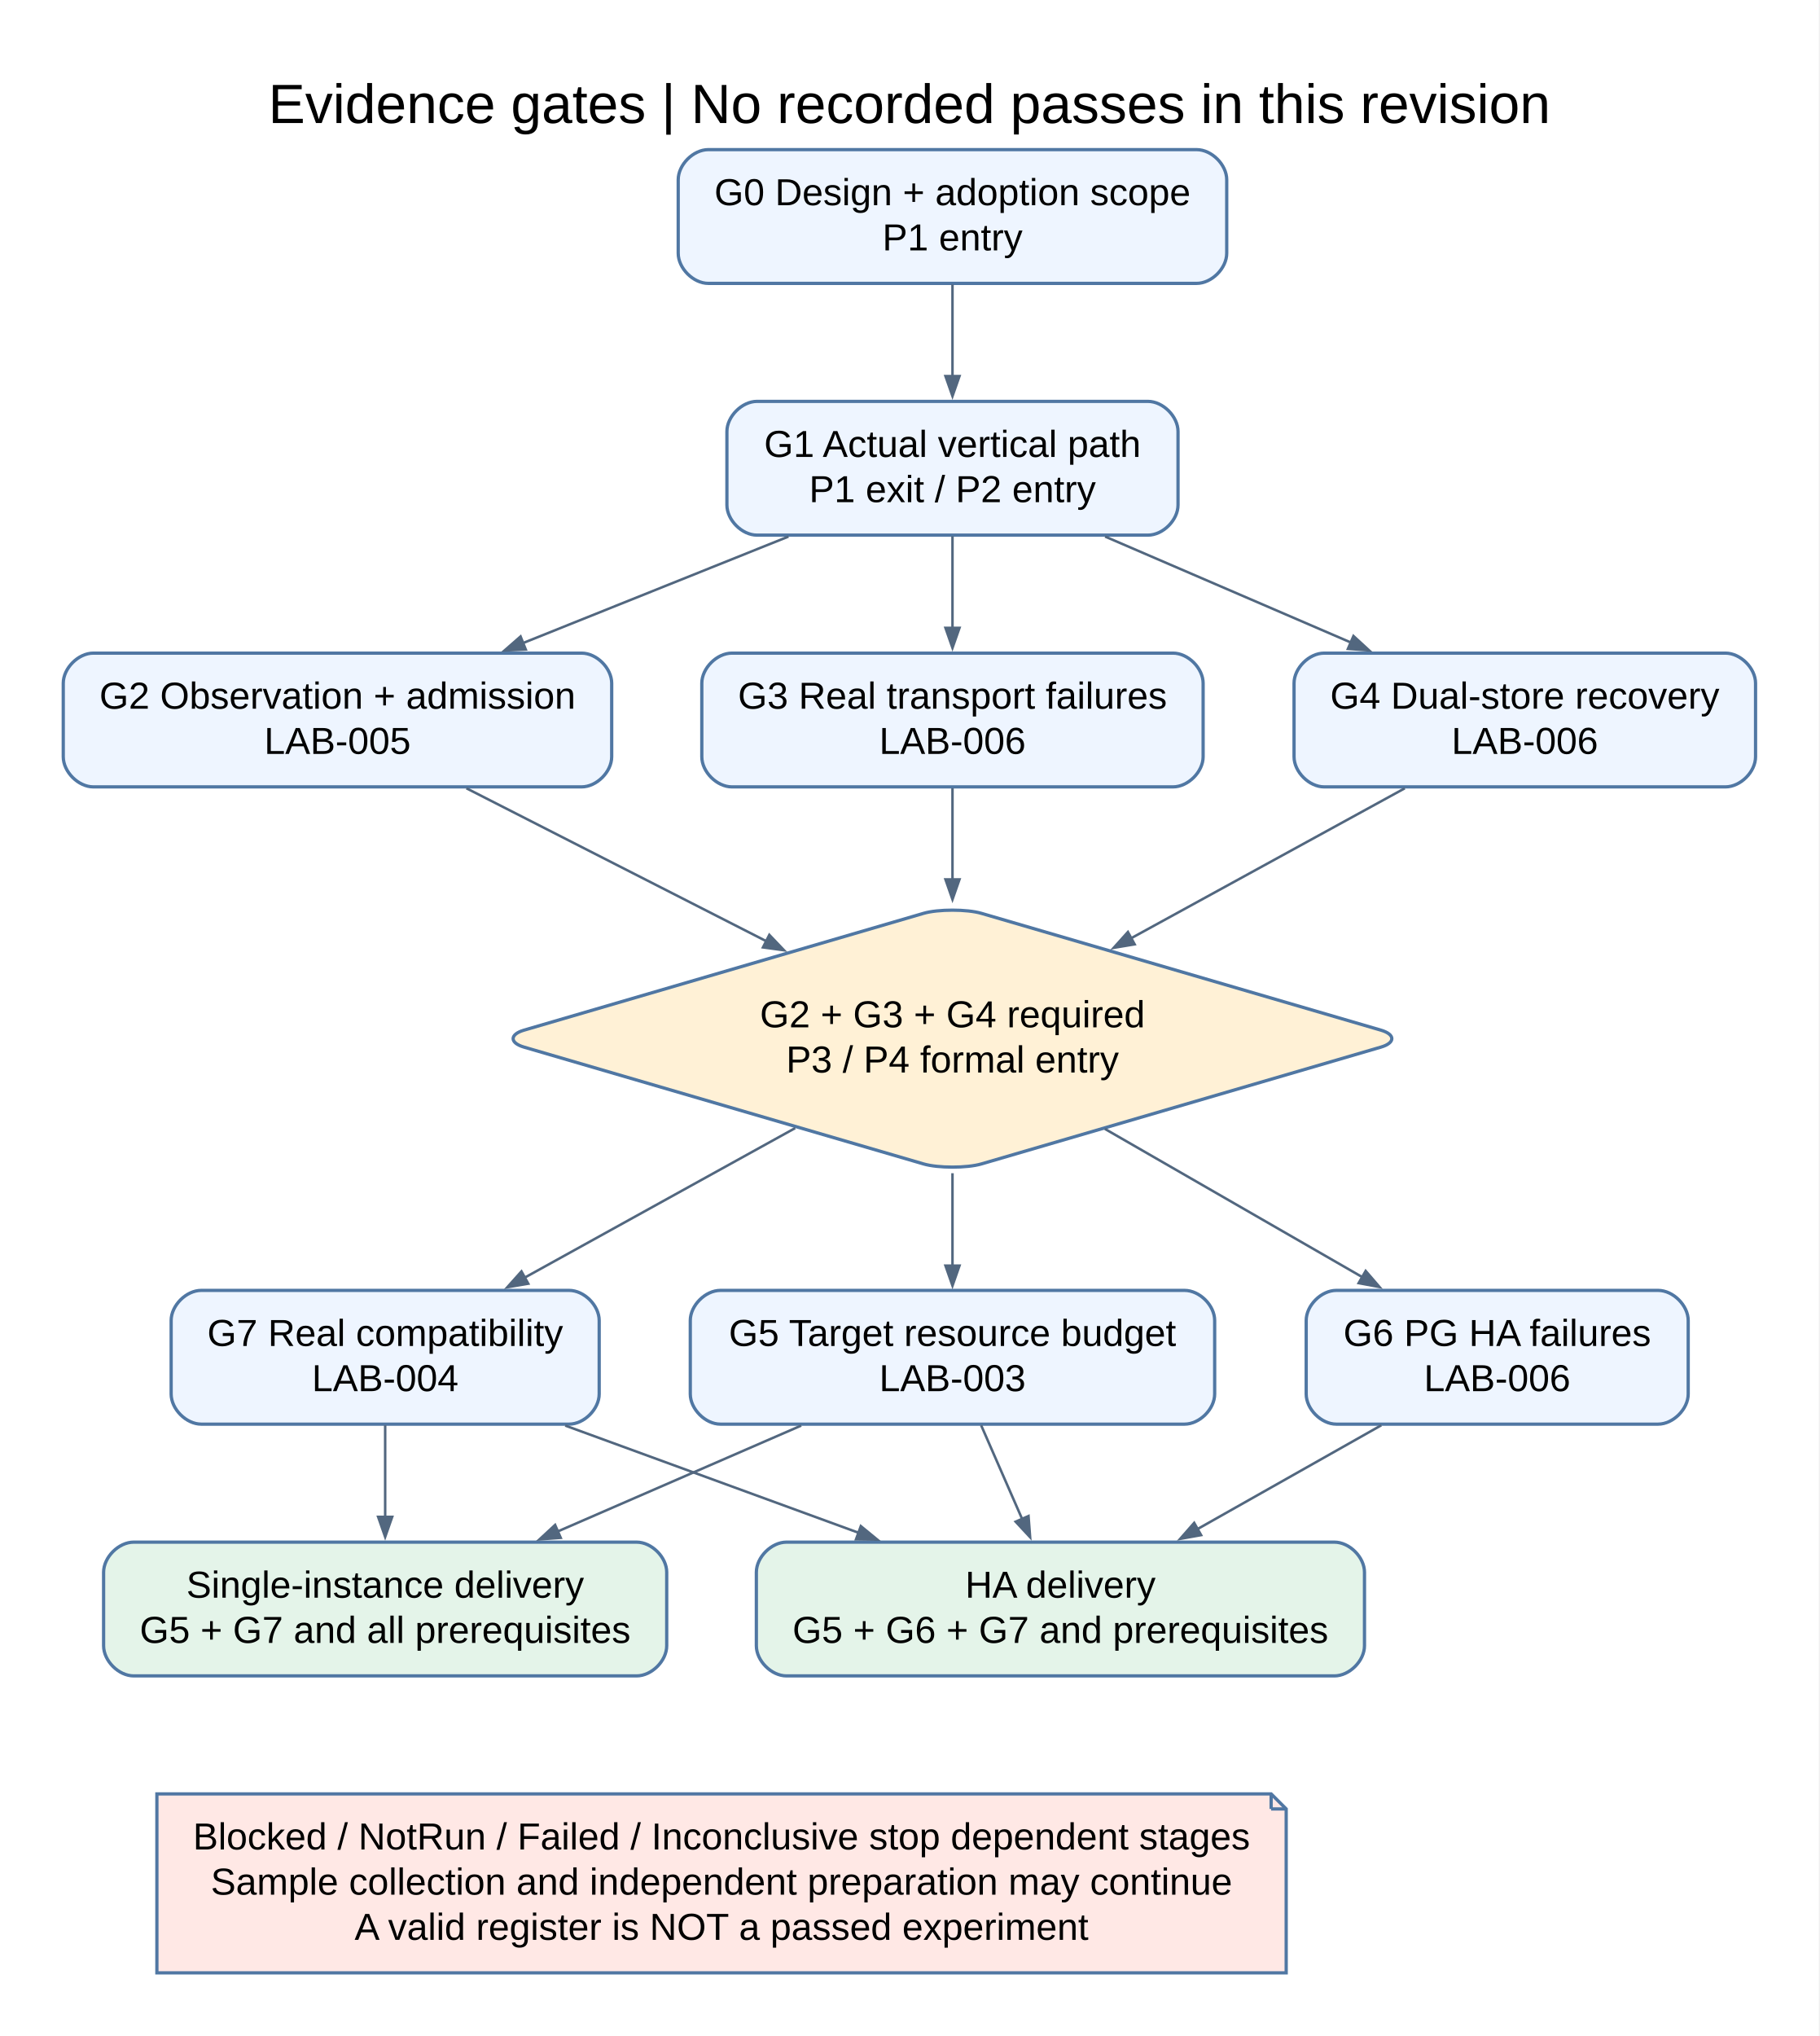
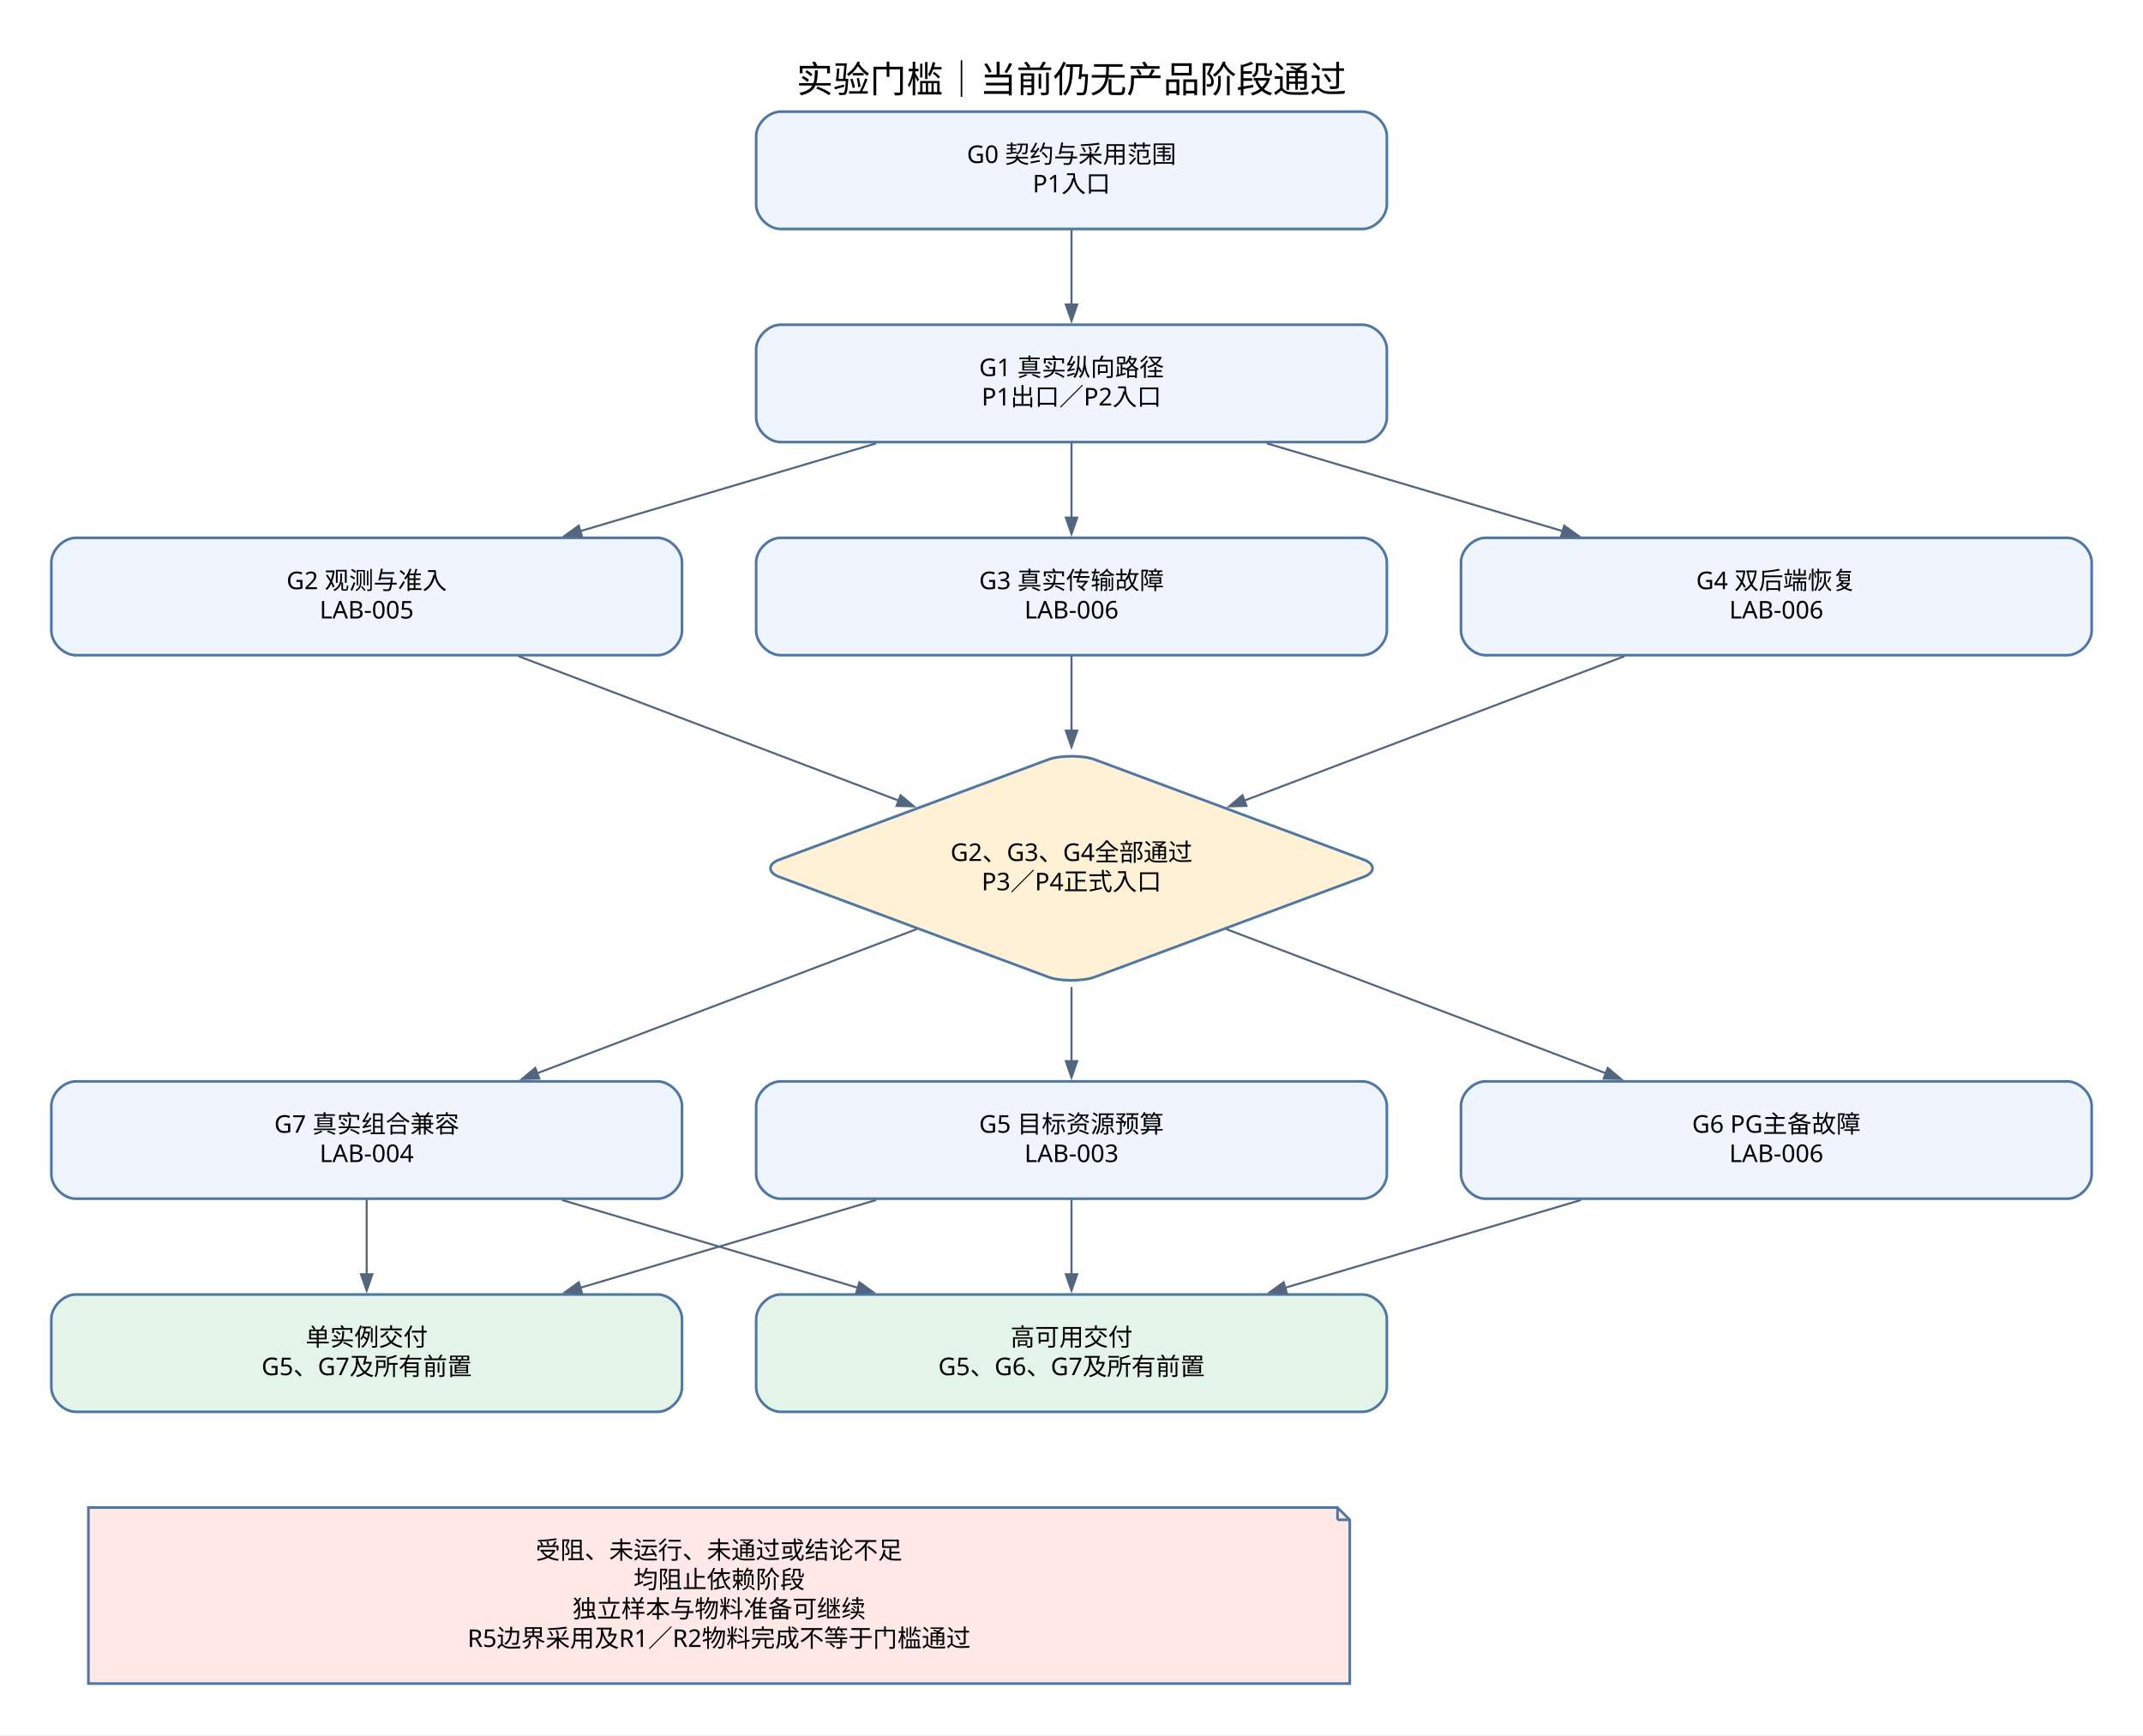
- <svg xmlns="http://www.w3.org/2000/svg" width="725pt" height="811pt" viewBox="0.00 0.00 725.00 811.00">
-   <g id="graph0" class="graph" transform="scale(1 1) rotate(0) translate(25.2 785.84)">
-     <polygon fill="white" stroke="none" points="-25.2,25.2 -25.2,-785.84 699.36,-785.84 699.36,25.2 -25.2,25.2" />
-     <text xml:space="preserve" text-anchor="middle" x="337.08" y="-736.84" font-family="Arial" font-size="22.00">Evidence gates | No recorded passes in this revision</text>
+ <svg xmlns="http://www.w3.org/2000/svg" width="1052pt" height="852pt" viewBox="0.00 0.00 1052.00 852.00">
+   <g id="graph0" class="graph" transform="scale(1 1) rotate(0) translate(25.2 826.4)">
+     <polygon fill="white" stroke="none" points="-25.2,25.2 -25.2,-826.4 1026.8,-826.4 1026.8,25.2 -25.2,25.2" />
+     <text xml:space="preserve" text-anchor="middle" x="500.8" y="-781" font-family="Noto Sans SC" font-size="18.00">实验门槛｜当前仍无产品阶段通过</text>
    <g id="node1" class="node">
-       <path fill="#eef5ff" stroke="#5077a3" stroke-width="1.3" d="M451.49,-726.24C451.49,-726.24 256.98,-726.24 256.98,-726.24 250.98,-726.24 244.98,-720.24 244.98,-714.24 244.98,-714.24 244.98,-684.96 244.98,-684.96 244.98,-678.96 250.98,-672.96 256.98,-672.96 256.98,-672.96 451.49,-672.96 451.49,-672.96 457.49,-672.96 463.49,-678.96 463.49,-684.96 463.49,-684.96 463.49,-714.24 463.49,-714.24 463.49,-720.24 457.49,-726.24 451.49,-726.24" />
-       <text xml:space="preserve" text-anchor="middle" x="354.24" y="-704.1" font-family="Arial" font-size="15.00">G0 Design + adoption scope</text>
-       <text xml:space="preserve" text-anchor="middle" x="354.24" y="-686.1" font-family="Arial" font-size="15.00">P1 entry</text>
+       <path fill="#eef5ff" stroke="#5077a3" stroke-width="1.3" d="M643.6,-771.6C643.6,-771.6 358,-771.6 358,-771.6 352,-771.6 346,-765.6 346,-759.6 346,-759.6 346,-726 346,-726 346,-720 352,-714 358,-714 358,-714 643.6,-714 643.6,-714 649.6,-714 655.6,-720 655.6,-726 655.6,-726 655.6,-759.6 655.6,-759.6 655.6,-765.6 649.6,-771.6 643.6,-771.6" />
+       <text xml:space="preserve" text-anchor="middle" x="500.8" y="-746.4" font-family="Noto Sans SC" font-size="12.00">G0 契约与采用范围</text>
+       <text xml:space="preserve" text-anchor="middle" x="500.8" y="-732" font-family="Noto Sans SC" font-size="12.00">P1入口</text>
    </g>
    <g id="node2" class="node">
-       <path fill="#eef5ff" stroke="#5077a3" stroke-width="1.3" d="M432.09,-625.96C432.09,-625.96 276.38,-625.96 276.38,-625.96 270.38,-625.96 264.38,-619.96 264.38,-613.96 264.38,-613.96 264.38,-584.68 264.38,-584.68 264.38,-578.68 270.38,-572.68 276.38,-572.68 276.38,-572.68 432.09,-572.68 432.09,-572.68 438.09,-572.68 444.09,-578.68 444.09,-584.68 444.09,-584.68 444.09,-613.96 444.09,-613.96 444.09,-619.96 438.09,-625.96 432.09,-625.96" />
-       <text xml:space="preserve" text-anchor="middle" x="354.24" y="-603.82" font-family="Arial" font-size="15.00">G1 Actual vertical path</text>
-       <text xml:space="preserve" text-anchor="middle" x="354.24" y="-585.82" font-family="Arial" font-size="15.00">P1 exit / P2 entry</text>
+       <path fill="#eef5ff" stroke="#5077a3" stroke-width="1.3" d="M643.6,-667C643.6,-667 358,-667 358,-667 352,-667 346,-661 346,-655 346,-655 346,-621.4 346,-621.4 346,-615.4 352,-609.4 358,-609.4 358,-609.4 643.6,-609.4 643.6,-609.4 649.6,-609.4 655.6,-615.4 655.6,-621.4 655.6,-621.4 655.6,-655 655.6,-655 655.6,-661 649.6,-667 643.6,-667" />
+       <text xml:space="preserve" text-anchor="middle" x="500.8" y="-641.8" font-family="Noto Sans SC" font-size="12.00">G1 真实纵向路径</text>
+       <text xml:space="preserve" text-anchor="middle" x="500.8" y="-627.4" font-family="Noto Sans SC" font-size="12.00">P1出口／P2入口</text>
    </g>
    <g id="edge1" class="edge">
-       <path fill="none" stroke="#52677f" d="M354.24,-672.52C354.24,-661.3 354.24,-648.01 354.24,-635.91" />
-       <polygon fill="#52677f" stroke="#52677f" points="357.04,-636.03 354.24,-628.03 351.44,-636.03 357.04,-636.03" />
+       <path fill="none" stroke="#52677f" d="M500.8,-713.49C500.8,-702.17 500.8,-688.95 500.8,-676.84" />
+       <polygon fill="#52677f" stroke="#52677f" points="503.6,-676.93 500.8,-668.93 498,-676.93 503.6,-676.93" />
    </g>
    <g id="node3" class="node">
-       <path fill="#eef5ff" stroke="#5077a3" stroke-width="1.3" d="M206.48,-525.68C206.48,-525.68 12,-525.68 12,-525.68 6,-525.68 0,-519.68 0,-513.68 0,-513.68 0,-484.4 0,-484.4 0,-478.4 6,-472.4 12,-472.4 12,-472.4 206.48,-472.4 206.48,-472.4 212.48,-472.4 218.48,-478.4 218.48,-484.4 218.48,-484.4 218.48,-513.68 218.48,-513.68 218.48,-519.68 212.48,-525.68 206.48,-525.68" />
-       <text xml:space="preserve" text-anchor="middle" x="109.24" y="-503.54" font-family="Arial" font-size="15.00">G2 Observation + admission</text>
-       <text xml:space="preserve" text-anchor="middle" x="109.24" y="-485.54" font-family="Arial" font-size="15.00">LAB-005</text>
+       <path fill="#eef5ff" stroke="#5077a3" stroke-width="1.3" d="M297.6,-562.4C297.6,-562.4 12,-562.4 12,-562.4 6,-562.4 0,-556.4 0,-550.4 0,-550.4 0,-516.8 0,-516.8 0,-510.8 6,-504.8 12,-504.8 12,-504.8 297.6,-504.8 297.6,-504.8 303.6,-504.8 309.6,-510.8 309.6,-516.8 309.6,-516.8 309.6,-550.4 309.6,-550.4 309.6,-556.4 303.6,-562.4 297.6,-562.4" />
+       <text xml:space="preserve" text-anchor="middle" x="154.8" y="-537.2" font-family="Noto Sans SC" font-size="12.00">G2 观测与准入</text>
+       <text xml:space="preserve" text-anchor="middle" x="154.8" y="-522.8" font-family="Noto Sans SC" font-size="12.00">LAB-005</text>
    </g>
    <g id="edge2" class="edge">
-       <path fill="none" stroke="#52677f" d="M288.9,-572.11C256.23,-559.01 216.57,-543.1 182.83,-529.56" />
-       <polygon fill="#52677f" stroke="#52677f" points="184.26,-527.12 175.79,-526.74 182.18,-532.32 184.26,-527.12" />
+       <path fill="none" stroke="#52677f" d="M404.88,-608.76C359.69,-595.36 305.69,-579.34 259.45,-565.63" />
+       <polygon fill="#52677f" stroke="#52677f" points="260.52,-563.03 252.06,-563.44 258.93,-568.4 260.52,-563.03" />
    </g>
    <g id="node4" class="node">
-       <path fill="#eef5ff" stroke="#5077a3" stroke-width="1.3" d="M442.09,-525.68C442.09,-525.68 266.38,-525.68 266.38,-525.68 260.38,-525.68 254.38,-519.68 254.38,-513.68 254.38,-513.68 254.38,-484.4 254.38,-484.4 254.38,-478.4 260.38,-472.4 266.38,-472.4 266.38,-472.4 442.09,-472.4 442.09,-472.4 448.09,-472.4 454.09,-478.4 454.09,-484.4 454.09,-484.4 454.09,-513.68 454.09,-513.68 454.09,-519.68 448.09,-525.68 442.09,-525.68" />
-       <text xml:space="preserve" text-anchor="middle" x="354.24" y="-503.54" font-family="Arial" font-size="15.00">G3 Real transport failures</text>
-       <text xml:space="preserve" text-anchor="middle" x="354.24" y="-485.54" font-family="Arial" font-size="15.00">LAB-006</text>
+       <path fill="#eef5ff" stroke="#5077a3" stroke-width="1.3" d="M643.6,-562.4C643.6,-562.4 358,-562.4 358,-562.4 352,-562.4 346,-556.4 346,-550.4 346,-550.4 346,-516.8 346,-516.8 346,-510.8 352,-504.8 358,-504.8 358,-504.8 643.6,-504.8 643.6,-504.8 649.6,-504.8 655.6,-510.8 655.6,-516.8 655.6,-516.8 655.6,-550.4 655.6,-550.4 655.6,-556.4 649.6,-562.4 643.6,-562.4" />
+       <text xml:space="preserve" text-anchor="middle" x="500.8" y="-537.2" font-family="Noto Sans SC" font-size="12.00">G3 真实传输故障</text>
+       <text xml:space="preserve" text-anchor="middle" x="500.8" y="-522.8" font-family="Noto Sans SC" font-size="12.00">LAB-006</text>
    </g>
    <g id="edge3" class="edge">
-       <path fill="none" stroke="#52677f" d="M354.24,-572.24C354.24,-561.02 354.24,-547.73 354.24,-535.63" />
-       <polygon fill="#52677f" stroke="#52677f" points="357.04,-535.75 354.24,-527.75 351.44,-535.75 357.04,-535.75" />
+       <path fill="none" stroke="#52677f" d="M500.8,-608.89C500.8,-597.57 500.8,-584.35 500.8,-572.24" />
+       <polygon fill="#52677f" stroke="#52677f" points="503.6,-572.33 500.8,-564.33 498,-572.33 503.6,-572.33" />
    </g>
    <g id="node5" class="node">
-       <path fill="#eef5ff" stroke="#5077a3" stroke-width="1.3" d="M662.16,-525.68C662.16,-525.68 502.31,-525.68 502.31,-525.68 496.31,-525.68 490.31,-519.68 490.31,-513.68 490.31,-513.68 490.31,-484.4 490.31,-484.4 490.31,-478.4 496.31,-472.4 502.31,-472.4 502.31,-472.4 662.16,-472.4 662.16,-472.4 668.16,-472.4 674.16,-478.4 674.16,-484.4 674.16,-484.4 674.16,-513.68 674.16,-513.68 674.16,-519.68 668.16,-525.68 662.16,-525.68" />
-       <text xml:space="preserve" text-anchor="middle" x="582.24" y="-503.54" font-family="Arial" font-size="15.00">G4 Dual-store recovery</text>
-       <text xml:space="preserve" text-anchor="middle" x="582.24" y="-485.54" font-family="Arial" font-size="15.00">LAB-006</text>
+       <path fill="#eef5ff" stroke="#5077a3" stroke-width="1.3" d="M989.6,-562.4C989.6,-562.4 704,-562.4 704,-562.4 698,-562.4 692,-556.4 692,-550.4 692,-550.4 692,-516.8 692,-516.8 692,-510.8 698,-504.8 704,-504.8 704,-504.8 989.6,-504.8 989.6,-504.8 995.6,-504.8 1001.6,-510.8 1001.6,-516.8 1001.6,-516.8 1001.6,-550.4 1001.6,-550.4 1001.6,-556.4 995.6,-562.4 989.6,-562.4" />
+       <text xml:space="preserve" text-anchor="middle" x="846.8" y="-537.2" font-family="Noto Sans SC" font-size="12.00">G4 双后端恢复</text>
+       <text xml:space="preserve" text-anchor="middle" x="846.8" y="-522.8" font-family="Noto Sans SC" font-size="12.00">LAB-006</text>
    </g>
    <g id="edge4" class="edge">
-       <path fill="none" stroke="#52677f" d="M415.04,-572.11C445.18,-559.12 481.73,-543.37 512.95,-529.91" />
-       <polygon fill="#52677f" stroke="#52677f" points="513.98,-532.51 520.22,-526.77 511.76,-527.37 513.98,-532.51" />
+       <path fill="none" stroke="#52677f" d="M596.72,-608.76C641.91,-595.36 695.91,-579.34 742.15,-565.63" />
+       <polygon fill="#52677f" stroke="#52677f" points="742.67,-568.4 749.54,-563.44 741.08,-563.03 742.67,-568.4" />
    </g>
    <g id="node6" class="node">
-       <path fill="#fff1d6" stroke="#5077a3" stroke-width="1.3" d="M342.72,-422.03C342.72,-422.03 183.53,-375.49 183.53,-375.49 177.78,-373.8 177.78,-370.44 183.53,-368.75 183.53,-368.75 342.72,-322.21 342.72,-322.21 348.48,-320.52 360,-320.52 365.76,-322.21 365.76,-322.21 524.94,-368.75 524.94,-368.75 530.7,-370.44 530.7,-373.8 524.94,-375.49 524.94,-375.49 365.76,-422.03 365.76,-422.03 360,-423.72 348.48,-423.72 342.72,-422.03" />
-       <text xml:space="preserve" text-anchor="middle" x="354.24" y="-376.62" font-family="Arial" font-size="15.00">G2 + G3 + G4 required</text>
-       <text xml:space="preserve" text-anchor="middle" x="354.24" y="-358.62" font-family="Arial" font-size="15.00">P3 / P4 formal entry</text>
+       <path fill="#fff1d6" stroke="#5077a3" stroke-width="1.3" d="M489.55,-453.62C489.55,-453.62 357.25,-404.38 357.25,-404.38 351.62,-402.29 351.62,-398.11 357.25,-396.02 357.25,-396.02 489.55,-346.78 489.55,-346.78 495.18,-344.69 506.42,-344.69 512.05,-346.78 512.05,-346.78 644.35,-396.02 644.35,-396.02 649.98,-398.11 649.98,-402.29 644.35,-404.38 644.35,-404.38 512.05,-453.62 512.05,-453.62 506.42,-455.71 495.18,-455.71 489.55,-453.62" />
+       <text xml:space="preserve" text-anchor="middle" x="500.8" y="-403.8" font-family="Noto Sans SC" font-size="12.00">G2、G3、G4全部通过</text>
+       <text xml:space="preserve" text-anchor="middle" x="500.8" y="-389.4" font-family="Noto Sans SC" font-size="12.00">P3／P4正式入口</text>
    </g>
    <g id="edge5" class="edge">
-       <path fill="none" stroke="#52677f" d="M160.6,-471.85C195.31,-454.15 241.69,-430.5 280.36,-410.79" />
-       <polygon fill="#52677f" stroke="#52677f" points="281.28,-413.46 287.13,-407.33 278.74,-408.47 281.28,-413.46" />
+       <path fill="none" stroke="#52677f" d="M229.45,-504.25C284.34,-483.4 359.02,-455.04 416.14,-433.35" />
+       <polygon fill="#52677f" stroke="#52677f" points="416.89,-436.06 423.37,-430.6 414.9,-430.83 416.89,-436.06" />
    </g>
    <g id="edge6" class="edge">
-       <path fill="none" stroke="#52677f" d="M354.24,-471.85C354.24,-461.14 354.24,-448.26 354.24,-435.39" />
-       <polygon fill="#52677f" stroke="#52677f" points="357.04,-435.56 354.24,-427.56 351.44,-435.56 357.04,-435.56" />
+       <path fill="none" stroke="#52677f" d="M500.8,-504.41C500.8,-493.55 500.8,-480.63 500.8,-467.67" />
+       <polygon fill="#52677f" stroke="#52677f" points="503.6,-467.77 500.8,-459.77 498,-467.77 503.6,-467.77" />
    </g>
    <g id="edge7" class="edge">
-       <path fill="none" stroke="#52677f" d="M534.44,-471.85C502.76,-454.49 460.63,-431.41 425.07,-411.93" />
-       <polygon fill="#52677f" stroke="#52677f" points="426.82,-409.69 418.46,-408.3 424.13,-414.6 426.82,-409.69" />
+       <path fill="none" stroke="#52677f" d="M772.15,-504.25C717.26,-483.4 642.58,-455.04 585.46,-433.35" />
+       <polygon fill="#52677f" stroke="#52677f" points="586.7,-430.83 578.23,-430.6 584.71,-436.06 586.7,-430.83" />
    </g>
    <g id="node7" class="node">
-       <path fill="#eef5ff" stroke="#5077a3" stroke-width="1.3" d="M446.69,-271.84C446.69,-271.84 261.79,-271.84 261.79,-271.84 255.79,-271.84 249.79,-265.84 249.79,-259.84 249.79,-259.84 249.79,-230.56 249.79,-230.56 249.79,-224.56 255.79,-218.56 261.79,-218.56 261.79,-218.56 446.69,-218.56 446.69,-218.56 452.69,-218.56 458.69,-224.56 458.69,-230.56 458.69,-230.56 458.69,-259.84 458.69,-259.84 458.69,-265.84 452.69,-271.84 446.69,-271.84" />
-       <text xml:space="preserve" text-anchor="middle" x="354.24" y="-249.7" font-family="Arial" font-size="15.00">G5 Target resource budget</text>
-       <text xml:space="preserve" text-anchor="middle" x="354.24" y="-231.7" font-family="Arial" font-size="15.00">LAB-003</text>
+       <path fill="#eef5ff" stroke="#5077a3" stroke-width="1.3" d="M643.6,-295.6C643.6,-295.6 358,-295.6 358,-295.6 352,-295.6 346,-289.6 346,-283.6 346,-283.6 346,-250 346,-250 346,-244 352,-238 358,-238 358,-238 643.6,-238 643.6,-238 649.6,-238 655.6,-244 655.6,-250 655.6,-250 655.6,-283.6 655.6,-283.6 655.6,-289.6 649.6,-295.6 643.6,-295.6" />
+       <text xml:space="preserve" text-anchor="middle" x="500.8" y="-270.4" font-family="Noto Sans SC" font-size="12.00">G5 目标资源预算</text>
+       <text xml:space="preserve" text-anchor="middle" x="500.8" y="-256" font-family="Noto Sans SC" font-size="12.00">LAB-003</text>
    </g>
    <g id="edge8" class="edge">
-       <path fill="none" stroke="#52677f" d="M354.24,-318.5C354.24,-306 354.24,-292.96 354.24,-281.45" />
-       <polygon fill="#52677f" stroke="#52677f" points="357.04,-281.7 354.24,-273.7 351.44,-281.7 357.04,-281.7" />
+       <path fill="none" stroke="#52677f" d="M500.8,-341.95C500.8,-329.52 500.8,-316.68 500.8,-305.26" />
+       <polygon fill="#52677f" stroke="#52677f" points="503.6,-305.54 500.8,-297.54 498,-305.54 503.6,-305.54" />
    </g>
    <g id="node8" class="node">
-       <path fill="#eef5ff" stroke="#5077a3" stroke-width="1.3" d="M635.33,-271.84C635.33,-271.84 507.15,-271.84 507.15,-271.84 501.15,-271.84 495.15,-265.84 495.15,-259.84 495.15,-259.84 495.15,-230.56 495.15,-230.56 495.15,-224.56 501.15,-218.56 507.15,-218.56 507.15,-218.56 635.33,-218.56 635.33,-218.56 641.33,-218.56 647.33,-224.56 647.33,-230.56 647.33,-230.56 647.33,-259.84 647.33,-259.84 647.33,-265.84 641.33,-271.84 635.33,-271.84" />
-       <text xml:space="preserve" text-anchor="middle" x="571.24" y="-249.7" font-family="Arial" font-size="15.00">G6 PG HA failures</text>
-       <text xml:space="preserve" text-anchor="middle" x="571.24" y="-231.7" font-family="Arial" font-size="15.00">LAB-006</text>
+       <path fill="#eef5ff" stroke="#5077a3" stroke-width="1.3" d="M989.6,-295.6C989.6,-295.6 704,-295.6 704,-295.6 698,-295.6 692,-289.6 692,-283.6 692,-283.6 692,-250 692,-250 692,-244 698,-238 704,-238 704,-238 989.6,-238 989.6,-238 995.6,-238 1001.6,-244 1001.6,-250 1001.6,-250 1001.6,-283.6 1001.6,-283.6 1001.6,-289.6 995.6,-295.6 989.6,-295.6" />
+       <text xml:space="preserve" text-anchor="middle" x="846.8" y="-270.4" font-family="Noto Sans SC" font-size="12.00">G6 PG主备故障</text>
+       <text xml:space="preserve" text-anchor="middle" x="846.8" y="-256" font-family="Noto Sans SC" font-size="12.00">LAB-006</text>
    </g>
    <g id="edge9" class="edge">
-       <path fill="none" stroke="#52677f" d="M414.97,-336.16C447.2,-317.6 486.45,-295.01 517.55,-277.1" />
-       <polygon fill="#52677f" stroke="#52677f" points="518.84,-279.6 524.37,-273.18 516.04,-274.74 518.84,-279.6" />
+       <path fill="none" stroke="#52677f" d="M576.73,-370.36C631.89,-349.42 706.51,-321.08 763.33,-299.5" />
+       <polygon fill="#52677f" stroke="#52677f" points="764.04,-302.23 770.52,-296.77 762.05,-296.99 764.04,-302.23" />
    </g>
    <g id="node9" class="node">
-       <path fill="#eef5ff" stroke="#5077a3" stroke-width="1.3" d="M201.5,-271.84C201.5,-271.84 54.98,-271.84 54.98,-271.84 48.98,-271.84 42.98,-265.84 42.98,-259.84 42.98,-259.84 42.98,-230.56 42.98,-230.56 42.98,-224.56 48.98,-218.56 54.98,-218.56 54.98,-218.56 201.5,-218.56 201.5,-218.56 207.5,-218.56 213.5,-224.56 213.5,-230.56 213.5,-230.56 213.5,-259.84 213.5,-259.84 213.5,-265.84 207.5,-271.84 201.5,-271.84" />
-       <text xml:space="preserve" text-anchor="middle" x="128.24" y="-249.7" font-family="Arial" font-size="15.00">G7 Real compatibility</text>
-       <text xml:space="preserve" text-anchor="middle" x="128.24" y="-231.7" font-family="Arial" font-size="15.00">LAB-004</text>
+       <path fill="#eef5ff" stroke="#5077a3" stroke-width="1.3" d="M297.6,-295.6C297.6,-295.6 12,-295.6 12,-295.6 6,-295.6 0,-289.6 0,-283.6 0,-283.6 0,-250 0,-250 0,-244 6,-238 12,-238 12,-238 297.6,-238 297.6,-238 303.6,-238 309.6,-244 309.6,-250 309.6,-250 309.6,-283.6 309.6,-283.6 309.6,-289.6 303.6,-295.6 297.6,-295.6" />
+       <text xml:space="preserve" text-anchor="middle" x="154.8" y="-270.4" font-family="Noto Sans SC" font-size="12.00">G7 真实组合兼容</text>
+       <text xml:space="preserve" text-anchor="middle" x="154.8" y="-256" font-family="Noto Sans SC" font-size="12.00">LAB-004</text>
    </g>
    <g id="edge10" class="edge">
-       <path fill="none" stroke="#52677f" d="M291.58,-336.49C257.74,-317.78 216.33,-294.89 183.67,-276.84" />
-       <polygon fill="#52677f" stroke="#52677f" points="185.25,-274.51 176.89,-273.09 182.54,-279.41 185.25,-274.51" />
+       <path fill="none" stroke="#52677f" d="M424.87,-370.36C369.71,-349.42 295.09,-321.08 238.27,-299.5" />
+       <polygon fill="#52677f" stroke="#52677f" points="239.55,-296.99 231.08,-296.77 237.56,-302.23 239.55,-296.99" />
    </g>
    <g id="node10" class="node">
-       <path fill="#e4f4e9" stroke="#5077a3" stroke-width="1.3" d="M228.4,-171.56C228.4,-171.56 28.07,-171.56 28.07,-171.56 22.07,-171.56 16.07,-165.56 16.07,-159.56 16.07,-159.56 16.07,-130.28 16.07,-130.28 16.07,-124.28 22.07,-118.28 28.07,-118.28 28.07,-118.28 228.4,-118.28 228.4,-118.28 234.4,-118.28 240.4,-124.28 240.4,-130.28 240.4,-130.28 240.4,-159.56 240.4,-159.56 240.4,-165.56 234.4,-171.56 228.4,-171.56" />
-       <text xml:space="preserve" text-anchor="middle" x="128.24" y="-149.42" font-family="Arial" font-size="15.00">Single-instance delivery</text>
-       <text xml:space="preserve" text-anchor="middle" x="128.24" y="-131.42" font-family="Arial" font-size="15.00">G5 + G7 and all prerequisites</text>
+       <path fill="#e4f4e9" stroke="#5077a3" stroke-width="1.3" d="M297.6,-191C297.6,-191 12,-191 12,-191 6,-191 0,-185 0,-179 0,-179 0,-145.4 0,-145.4 0,-139.4 6,-133.4 12,-133.4 12,-133.4 297.6,-133.4 297.6,-133.4 303.6,-133.4 309.6,-139.4 309.6,-145.4 309.6,-145.4 309.6,-179 309.6,-179 309.6,-185 303.6,-191 297.6,-191" />
+       <text xml:space="preserve" text-anchor="middle" x="154.8" y="-165.8" font-family="Noto Sans SC" font-size="12.00">单实例交付</text>
+       <text xml:space="preserve" text-anchor="middle" x="154.8" y="-151.4" font-family="Noto Sans SC" font-size="12.00">G5、G7及所有前置</text>
    </g>
    <g id="edge11" class="edge">
-       <path fill="none" stroke="#52677f" d="M293.97,-217.99C264.09,-205 227.87,-189.25 196.92,-175.79" />
-       <polygon fill="#52677f" stroke="#52677f" points="198.18,-173.28 189.72,-172.66 195.94,-178.42 198.18,-173.28" />
+       <path fill="none" stroke="#52677f" d="M404.88,-237.36C359.69,-223.96 305.69,-207.94 259.45,-194.23" />
+       <polygon fill="#52677f" stroke="#52677f" points="260.52,-191.63 252.06,-192.04 258.93,-197 260.52,-191.63" />
    </g>
    <g id="node11" class="node">
-       <path fill="#e4f4e9" stroke="#5077a3" stroke-width="1.3" d="M506.37,-171.56C506.37,-171.56 288.11,-171.56 288.11,-171.56 282.11,-171.56 276.11,-165.56 276.11,-159.56 276.11,-159.56 276.11,-130.28 276.11,-130.28 276.11,-124.28 282.11,-118.28 288.11,-118.28 288.11,-118.28 506.37,-118.28 506.37,-118.28 512.37,-118.28 518.37,-124.28 518.37,-130.28 518.37,-130.28 518.37,-159.56 518.37,-159.56 518.37,-165.56 512.37,-171.56 506.37,-171.56" />
-       <text xml:space="preserve" text-anchor="middle" x="397.24" y="-149.42" font-family="Arial" font-size="15.00">HA delivery</text>
-       <text xml:space="preserve" text-anchor="middle" x="397.24" y="-131.42" font-family="Arial" font-size="15.00">G5 + G6 + G7 and prerequisites</text>
+       <path fill="#e4f4e9" stroke="#5077a3" stroke-width="1.3" d="M643.6,-191C643.6,-191 358,-191 358,-191 352,-191 346,-185 346,-179 346,-179 346,-145.4 346,-145.4 346,-139.4 352,-133.4 358,-133.4 358,-133.4 643.6,-133.4 643.6,-133.4 649.6,-133.4 655.6,-139.4 655.6,-145.4 655.6,-145.4 655.6,-179 655.6,-179 655.6,-185 649.6,-191 643.6,-191" />
+       <text xml:space="preserve" text-anchor="middle" x="500.8" y="-165.8" font-family="Noto Sans SC" font-size="12.00">高可用交付</text>
+       <text xml:space="preserve" text-anchor="middle" x="500.8" y="-151.4" font-family="Noto Sans SC" font-size="12.00">G5、G6、G7及所有前置</text>
    </g>
    <g id="edge13" class="edge">
-       <path fill="none" stroke="#52677f" d="M365.65,-218.12C370.65,-206.68 376.6,-193.08 381.98,-180.79" />
-       <polygon fill="#52677f" stroke="#52677f" points="384.53,-181.96 385.17,-173.51 379.4,-179.71 384.53,-181.96" />
+       <path fill="none" stroke="#52677f" d="M500.8,-237.49C500.8,-226.17 500.8,-212.95 500.8,-200.84" />
+       <polygon fill="#52677f" stroke="#52677f" points="503.6,-200.93 500.8,-192.93 498,-200.93 503.6,-200.93" />
    </g>
    <g id="edge14" class="edge">
-       <path fill="none" stroke="#52677f" d="M525.07,-218.12C502.55,-205.4 475.32,-190.02 451.78,-176.73" />
-       <polygon fill="#52677f" stroke="#52677f" points="453.29,-174.36 444.94,-172.87 450.53,-179.24 453.29,-174.36" />
+       <path fill="none" stroke="#52677f" d="M750.88,-237.36C705.69,-223.96 651.69,-207.94 605.45,-194.23" />
+       <polygon fill="#52677f" stroke="#52677f" points="606.52,-191.63 598.06,-192.04 604.93,-197 606.52,-191.63" />
    </g>
    <g id="edge12" class="edge">
-       <path fill="none" stroke="#52677f" d="M128.24,-218.12C128.24,-206.9 128.24,-193.61 128.24,-181.51" />
-       <polygon fill="#52677f" stroke="#52677f" points="131.04,-181.63 128.24,-173.63 125.44,-181.63 131.04,-181.63" />
+       <path fill="none" stroke="#52677f" d="M154.8,-237.49C154.8,-226.17 154.8,-212.95 154.8,-200.84" />
+       <polygon fill="#52677f" stroke="#52677f" points="157.6,-200.93 154.8,-192.93 152,-200.93 157.6,-200.93" />
    </g>
    <g id="edge15" class="edge">
-       <path fill="none" stroke="#52677f" d="M199.97,-217.99C235.99,-204.83 279.76,-188.84 316.9,-175.27" />
-       <polygon fill="#52677f" stroke="#52677f" points="317.73,-177.95 324.28,-172.57 315.81,-172.69 317.73,-177.95" />
+       <path fill="none" stroke="#52677f" d="M250.72,-237.36C295.91,-223.96 349.91,-207.94 396.15,-194.23" />
+       <polygon fill="#52677f" stroke="#52677f" points="396.67,-197 403.54,-192.04 395.08,-191.63 396.67,-197" />
    </g>
    <g id="node12" class="node">
-       <polygon fill="#ffe8e5" stroke="#5077a3" stroke-width="1.3" points="481.18,-71.28 37.3,-71.28 37.3,0 487.18,0 487.18,-65.28 481.18,-71.28" />
-       <polyline fill="none" stroke="#5077a3" stroke-width="1.3" points="481.18,-71.28 481.18,-65.28" />
-       <polyline fill="none" stroke="#5077a3" stroke-width="1.3" points="487.18,-65.28 481.18,-65.28" />
-       <text xml:space="preserve" text-anchor="middle" x="262.24" y="-49.14" font-family="Arial" font-size="15.00">Blocked / NotRun / Failed / Inconclusive stop dependent stages</text>
-       <text xml:space="preserve" text-anchor="middle" x="262.24" y="-31.14" font-family="Arial" font-size="15.00">Sample collection and independent preparation may continue</text>
-       <text xml:space="preserve" text-anchor="middle" x="262.24" y="-13.14" font-family="Arial" font-size="15.00">A valid register is NOT a passed experiment</text>
+       <polygon fill="#ffe8e5" stroke="#5077a3" stroke-width="1.3" points="631.4,-86.4 18.2,-86.4 18.2,0 637.4,0 637.4,-80.4 631.4,-86.4" />
+       <polyline fill="none" stroke="#5077a3" stroke-width="1.3" points="631.4,-86.4 631.4,-80.4" />
+       <polyline fill="none" stroke="#5077a3" stroke-width="1.3" points="637.4,-80.4 631.4,-80.4" />
+       <text xml:space="preserve" text-anchor="middle" x="327.8" y="-61.2" font-family="Noto Sans SC" font-size="12.00">受阻、未运行、未通过或结论不足</text>
+       <text xml:space="preserve" text-anchor="middle" x="327.8" y="-46.8" font-family="Noto Sans SC" font-size="12.00">均阻止依赖阶段</text>
+       <text xml:space="preserve" text-anchor="middle" x="327.8" y="-32.4" font-family="Noto Sans SC" font-size="12.00">独立样本与物料准备可继续</text>
+       <text xml:space="preserve" text-anchor="middle" x="327.8" y="-18" font-family="Noto Sans SC" font-size="12.00">R5边界采用及R1／R2物料完成不等于门槛通过</text>
    </g>
  </g>
</svg>
